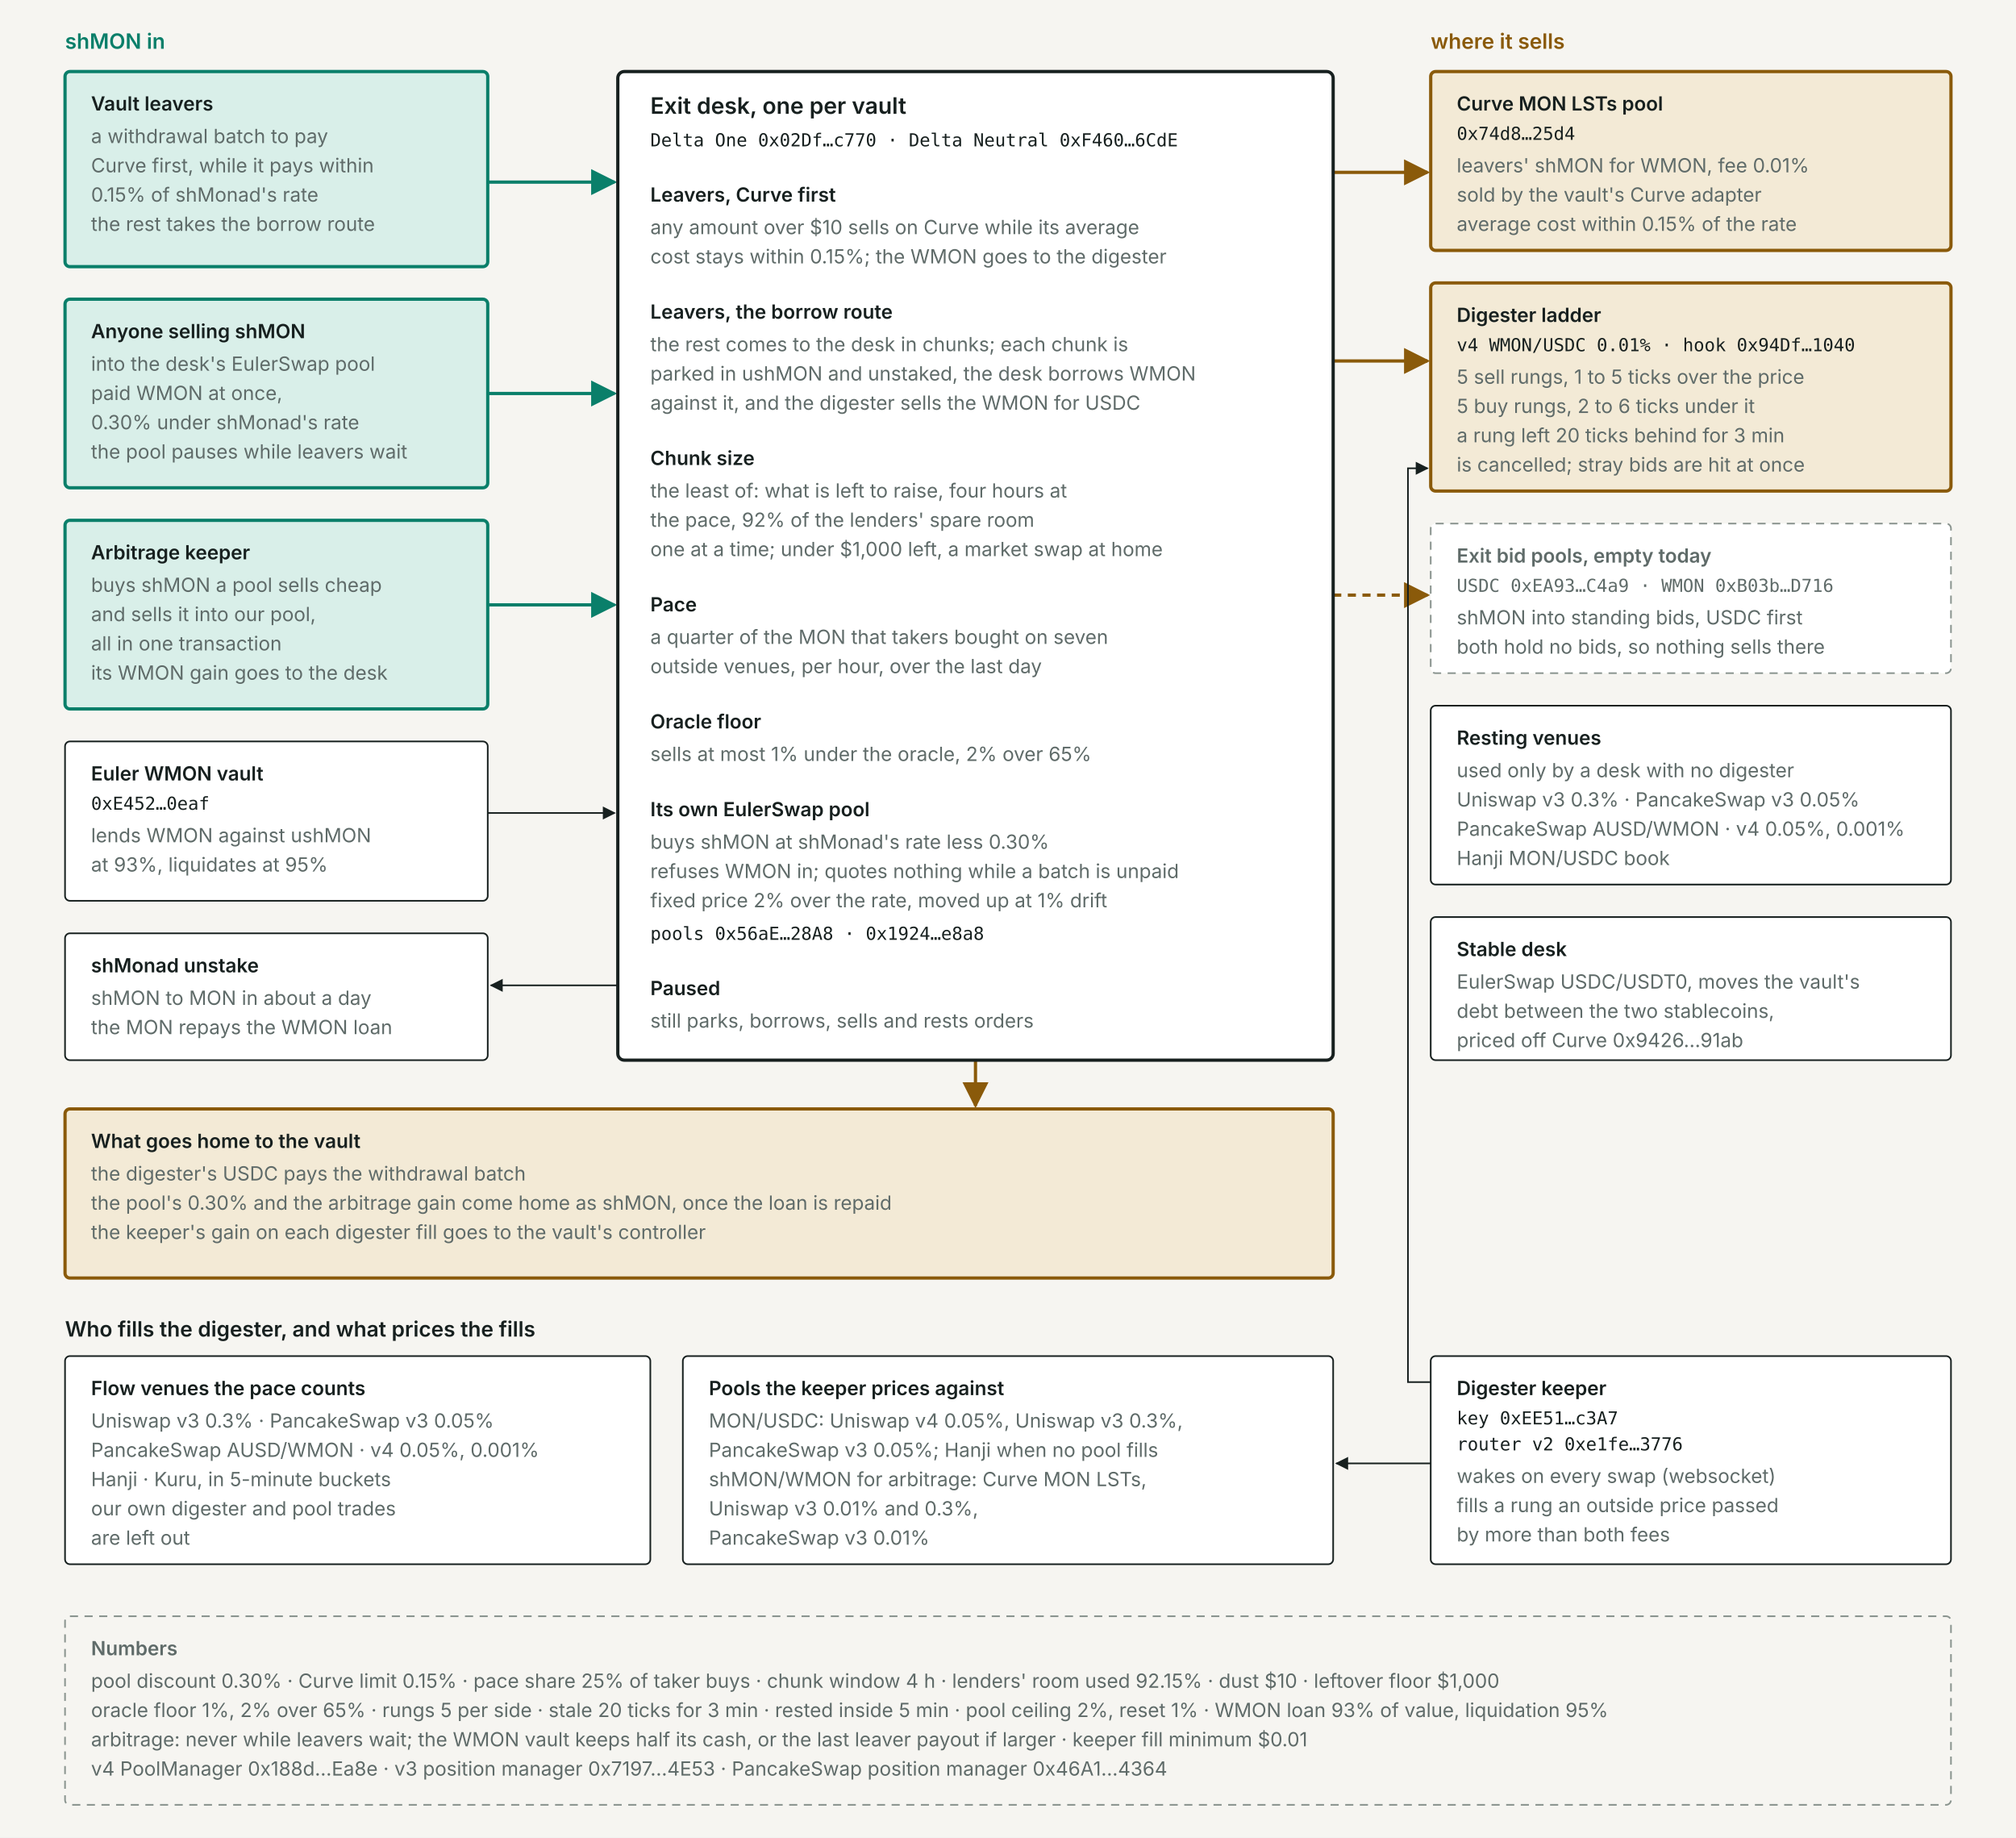
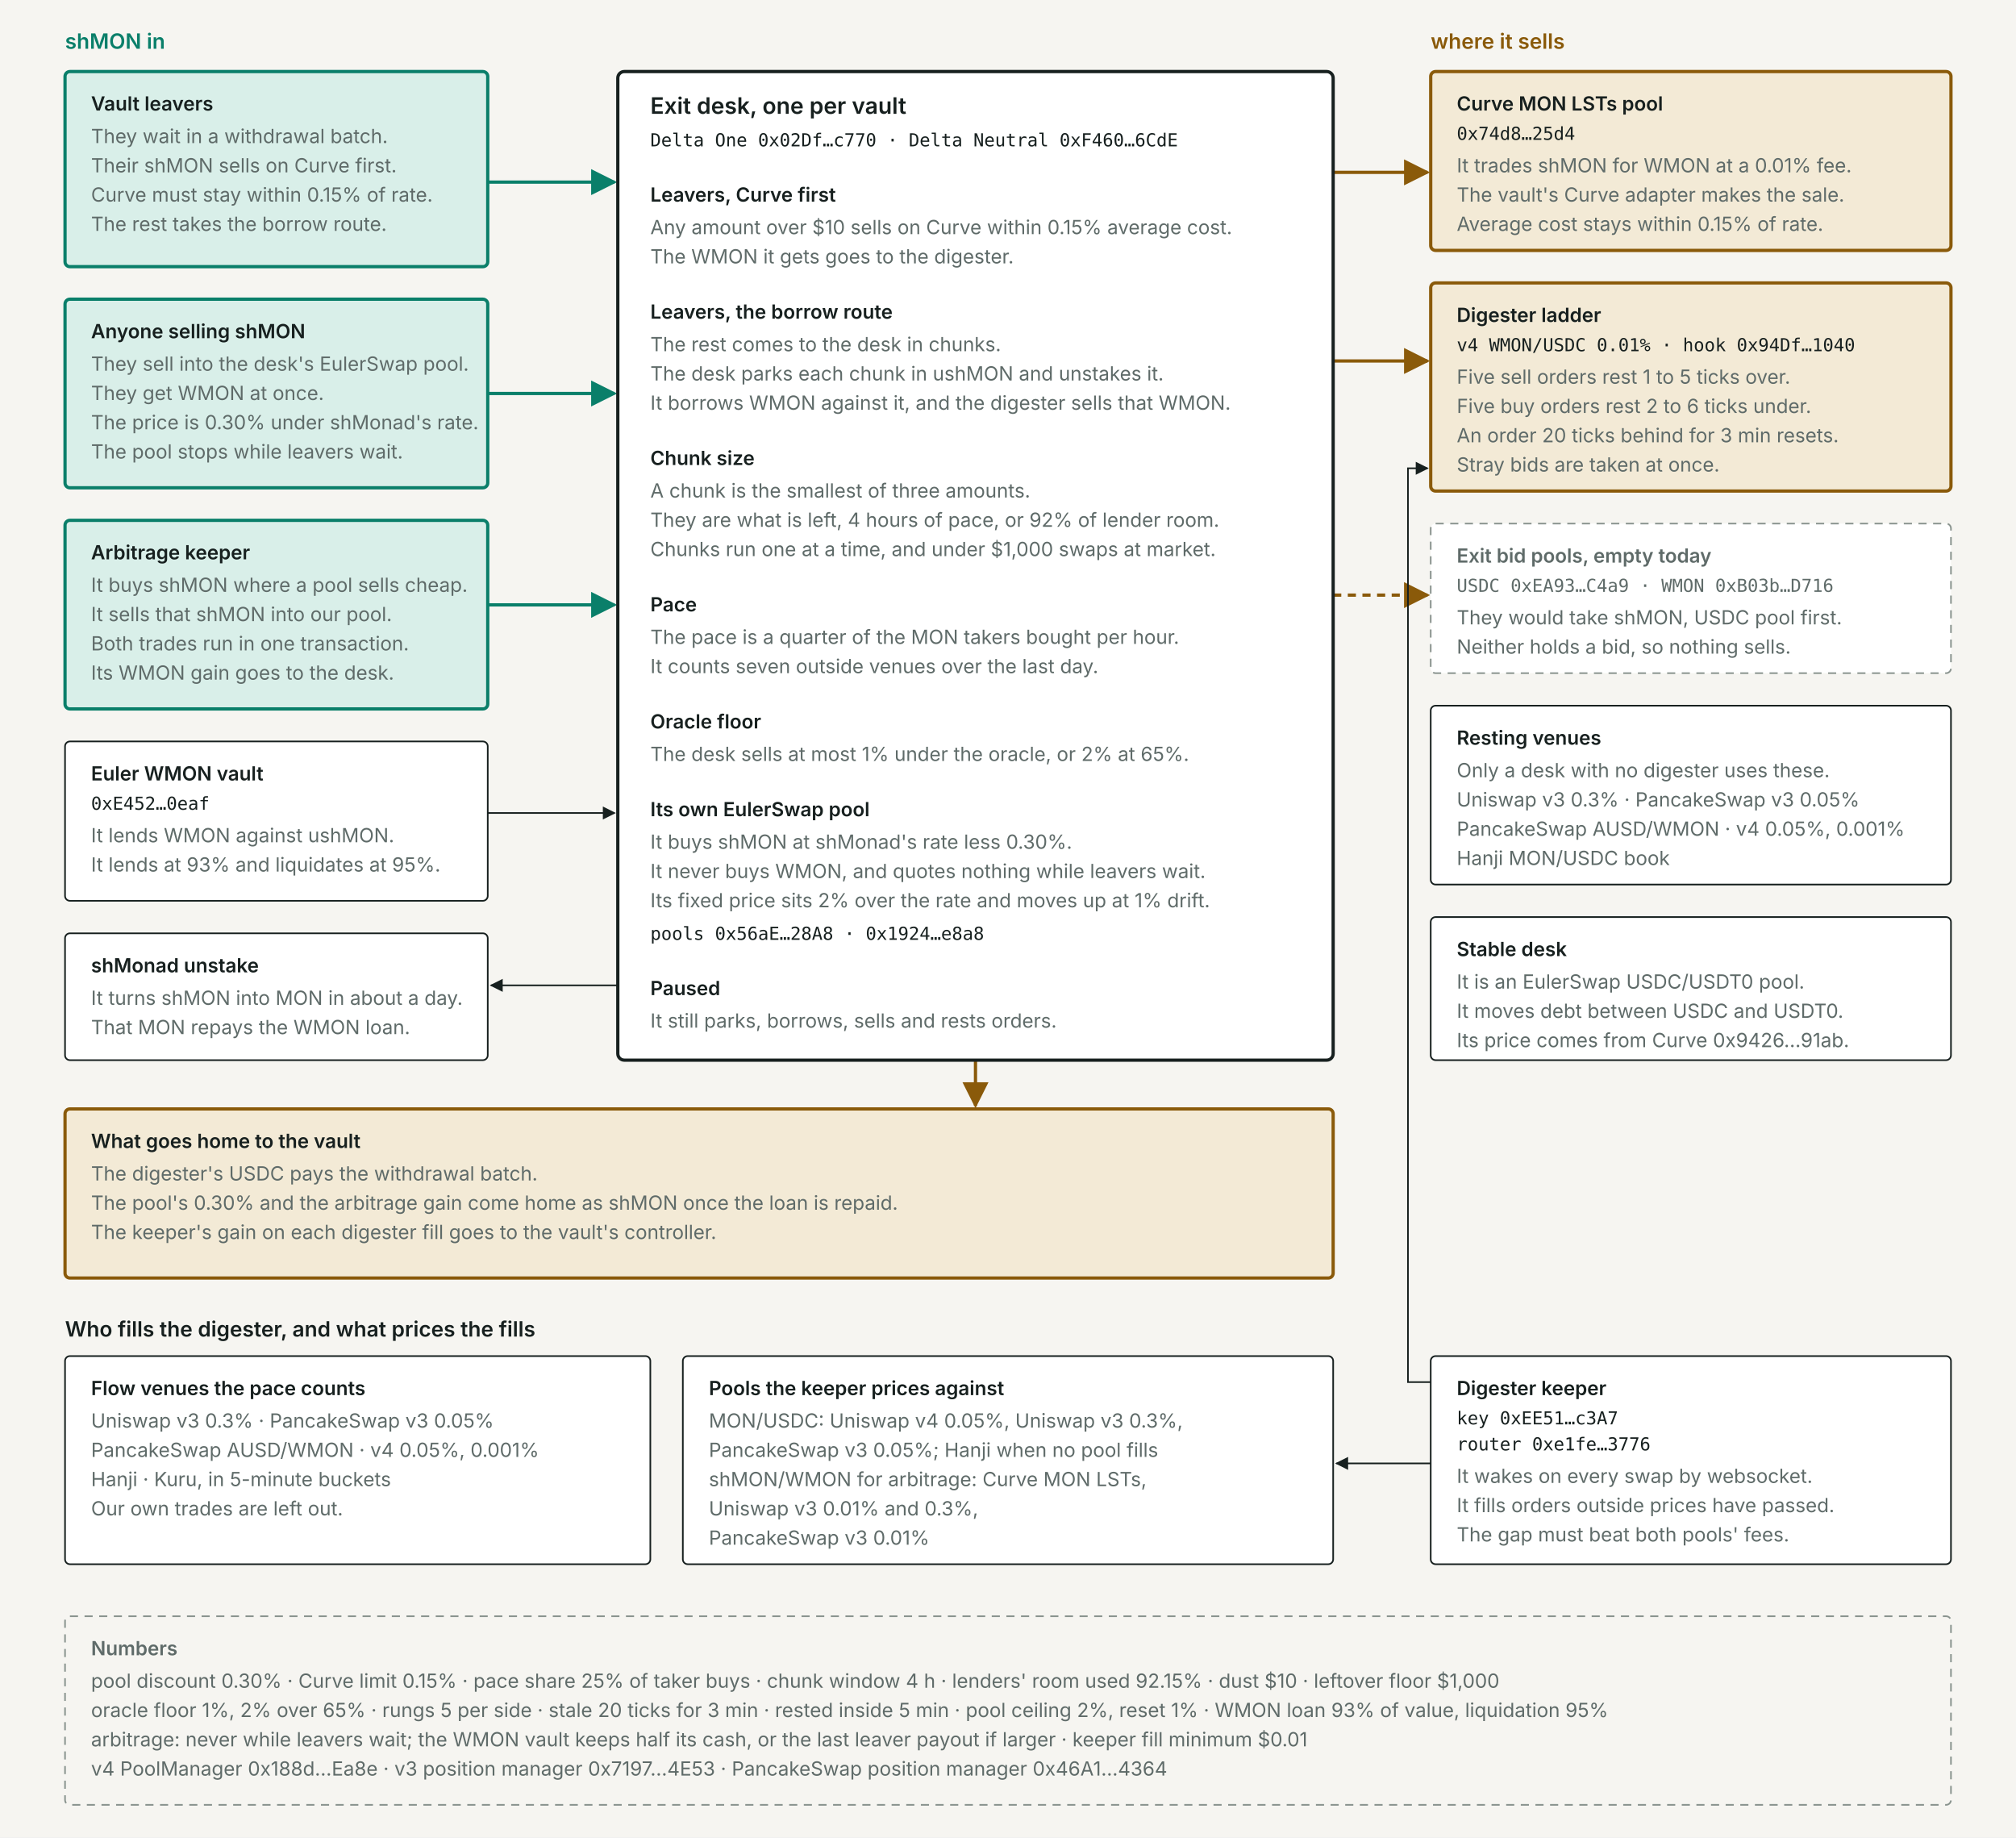
<svg xmlns="http://www.w3.org/2000/svg" width="1240" height="1130" viewBox="0 0 1240 1130" role="img" aria-label="The exit desk takes shMON from the vault's leavers, from anyone selling into its EulerSwap pool and from the arbitrage keeper; leavers' shMON sells on Curve first, the rest goes the borrow route through the WMON vault and shMonad's one-day unstake; the desk sells WMON for USDC through its digester ladder, which the keeper fills against outside pools." style="color:#17201f">
  <rect x="0" y="0" width="1240" height="1130" fill="#f6f5f1" />
  <defs>
    <marker id="arrow" viewBox="0 0 10 10" refX="9" refY="5" markerWidth="8" markerHeight="8" orient="auto-start-reverse">
      <path d="M0,0 L10,5 L0,10 z" fill="#17201f" />
    </marker>
    <marker id="arrow-in" viewBox="0 0 10 10" refX="9" refY="5" markerWidth="8" markerHeight="8" orient="auto-start-reverse">
      <path d="M0,0 L10,5 L0,10 z" fill="#0a7f6a" />
    </marker>
    <marker id="arrow-out" viewBox="0 0 10 10" refX="9" refY="5" markerWidth="8" markerHeight="8" orient="auto-start-reverse">
      <path d="M0,0 L10,5 L0,10 z" fill="#8a5a0a" />
    </marker>
  </defs>
  <g font-family="IBM Plex Sans, system-ui, -apple-system, Segoe UI, sans-serif" font-size="12" fill="#17201f">
    <g>
      <line x1="300" y1="112" x2="378" y2="112" stroke="#0a7f6a" stroke-width="2" marker-end="url(#arrow-in)" />
      <line x1="300" y1="242" x2="378" y2="242" stroke="#0a7f6a" stroke-width="2" marker-end="url(#arrow-in)" />
      <line x1="300" y1="372" x2="378" y2="372" stroke="#0a7f6a" stroke-width="2" marker-end="url(#arrow-in)" />
      <line x1="300" y1="500" x2="378" y2="500" stroke="#17201f" marker-end="url(#arrow)" />
      <line x1="380" y1="606" x2="302" y2="606" stroke="#17201f" marker-end="url(#arrow)" />
      <line x1="820" y1="106" x2="878" y2="106" stroke="#8a5a0a" stroke-width="2" marker-end="url(#arrow-out)" />
      <line x1="820" y1="222" x2="878" y2="222" stroke="#8a5a0a" stroke-width="2" marker-end="url(#arrow-out)" />
      <line x1="820" y1="366" x2="878" y2="366" stroke="#8a5a0a" stroke-width="2" stroke-dasharray="5 4" marker-end="url(#arrow-out)" />
      <line x1="600" y1="652" x2="600" y2="680" stroke="#8a5a0a" stroke-width="2" marker-end="url(#arrow-out)" />
      <path d="M880,850 H866 V288 H878" fill="none" stroke="#17201f" marker-end="url(#arrow)" />
      <line x1="880" y1="900" x2="822" y2="900" stroke="#17201f" marker-end="url(#arrow)" />
    </g>
    <text x="40" y="30" font-weight="600" font-size="13" fill="#0a7f6a">shMON in</text>
    <rect x="40" y="44" width="260" height="120" rx="3" fill="#d9efe9" stroke="#0a7f6a" stroke-width="2" />
    <text x="56" y="68" font-weight="600">Vault leavers</text>
-     <text x="56" y="88" fill="#5f6b69">a withdrawal batch to pay</text>
-     <text x="56" y="106" fill="#5f6b69">Curve first, while it pays within</text>
-     <text x="56" y="124" fill="#5f6b69">0.15% of shMonad's rate</text>
-     <text x="56" y="142" fill="#5f6b69">the rest takes the borrow route</text>
+     <text x="56" y="88" fill="#5f6b69">They wait in a withdrawal batch.</text>
+     <text x="56" y="106" fill="#5f6b69">Their shMON sells on Curve first.</text>
+     <text x="56" y="124" fill="#5f6b69">Curve must stay within 0.15% of rate.</text>
+     <text x="56" y="142" fill="#5f6b69">The rest takes the borrow route.</text>
    <rect x="40" y="184" width="260" height="116" rx="3" fill="#d9efe9" stroke="#0a7f6a" stroke-width="2" />
    <text x="56" y="208" font-weight="600">Anyone selling shMON</text>
-     <text x="56" y="228" fill="#5f6b69">into the desk's EulerSwap pool</text>
-     <text x="56" y="246" fill="#5f6b69">paid WMON at once,</text>
-     <text x="56" y="264" fill="#5f6b69">0.30% under shMonad's rate</text>
-     <text x="56" y="282" fill="#5f6b69">the pool pauses while leavers wait</text>
+     <text x="56" y="228" fill="#5f6b69">They sell into the desk's EulerSwap pool.</text>
+     <text x="56" y="246" fill="#5f6b69">They get WMON at once.</text>
+     <text x="56" y="264" fill="#5f6b69">The price is 0.30% under shMonad's rate.</text>
+     <text x="56" y="282" fill="#5f6b69">The pool stops while leavers wait.</text>
    <rect x="40" y="320" width="260" height="116" rx="3" fill="#d9efe9" stroke="#0a7f6a" stroke-width="2" />
    <text x="56" y="344" font-weight="600">Arbitrage keeper</text>
-     <text x="56" y="364" fill="#5f6b69">buys shMON a pool sells cheap</text>
-     <text x="56" y="382" fill="#5f6b69">and sells it into our pool,</text>
-     <text x="56" y="400" fill="#5f6b69">all in one transaction</text>
-     <text x="56" y="418" fill="#5f6b69">its WMON gain goes to the desk</text>
+     <text x="56" y="364" fill="#5f6b69">It buys shMON where a pool sells cheap.</text>
+     <text x="56" y="382" fill="#5f6b69">It sells that shMON into our pool.</text>
+     <text x="56" y="400" fill="#5f6b69">Both trades run in one transaction.</text>
+     <text x="56" y="418" fill="#5f6b69">Its WMON gain goes to the desk.</text>
    <rect x="40" y="456" width="260" height="98" rx="3" fill="#ffffff" stroke="#17201f" />
    <text x="56" y="480" font-weight="600">Euler WMON vault</text>
    <text x="56" y="498" font-family="IBM Plex Mono, Menlo, monospace" font-size="11">0xE452…0eaf</text>
-     <text x="56" y="518" fill="#5f6b69">lends WMON against ushMON</text>
-     <text x="56" y="536" fill="#5f6b69">at 93%, liquidates at 95%</text>
+     <text x="56" y="518" fill="#5f6b69">It lends WMON against ushMON.</text>
+     <text x="56" y="536" fill="#5f6b69">It lends at 93% and liquidates at 95%.</text>
    <rect x="40" y="574" width="260" height="78" rx="3" fill="#ffffff" stroke="#17201f" />
    <text x="56" y="598" font-weight="600">shMonad unstake</text>
-     <text x="56" y="618" fill="#5f6b69">shMON to MON in about a day</text>
-     <text x="56" y="636" fill="#5f6b69">the MON repays the WMON loan</text>
+     <text x="56" y="618" fill="#5f6b69">It turns shMON into MON in about a day.</text>
+     <text x="56" y="636" fill="#5f6b69">That MON repays the WMON loan.</text>
    <rect x="380" y="44" width="440" height="608" rx="4" fill="#ffffff" stroke="#17201f" stroke-width="2" />
    <text x="400" y="70" font-weight="600" font-size="14">Exit desk, one per vault</text>
    <text x="400" y="90" font-family="IBM Plex Mono, Menlo, monospace" font-size="11">Delta One 0x02Df…c770 · Delta Neutral 0xF460…6CdE</text>
    <text x="400" y="124" font-weight="600" font-size="12">Leavers, Curve first</text>
-     <text x="400" y="144" fill="#5f6b69">any amount over $10 sells on Curve while its average</text>
-     <text x="400" y="162" fill="#5f6b69">cost stays within 0.15%; the WMON goes to the digester</text>
+     <text x="400" y="144" fill="#5f6b69">Any amount over $10 sells on Curve within 0.15% average cost.</text>
+     <text x="400" y="162" fill="#5f6b69">The WMON it gets goes to the digester.</text>
    <text x="400" y="196" font-weight="600" font-size="12">Leavers, the borrow route</text>
-     <text x="400" y="216" fill="#5f6b69">the rest comes to the desk in chunks; each chunk is</text>
-     <text x="400" y="234" fill="#5f6b69">parked in ushMON and unstaked, the desk borrows WMON</text>
-     <text x="400" y="252" fill="#5f6b69">against it, and the digester sells the WMON for USDC</text>
+     <text x="400" y="216" fill="#5f6b69">The rest comes to the desk in chunks.</text>
+     <text x="400" y="234" fill="#5f6b69">The desk parks each chunk in ushMON and unstakes it.</text>
+     <text x="400" y="252" fill="#5f6b69">It borrows WMON against it, and the digester sells that WMON.</text>
    <text x="400" y="286" font-weight="600" font-size="12">Chunk size</text>
-     <text x="400" y="306" fill="#5f6b69">the least of: what is left to raise, four hours at</text>
-     <text x="400" y="324" fill="#5f6b69">the pace, 92% of the lenders' spare room</text>
-     <text x="400" y="342" fill="#5f6b69">one at a time; under $1,000 left, a market swap at home</text>
+     <text x="400" y="306" fill="#5f6b69">A chunk is the smallest of three amounts.</text>
+     <text x="400" y="324" fill="#5f6b69">They are what is left, 4 hours of pace, or 92% of lender room.</text>
+     <text x="400" y="342" fill="#5f6b69">Chunks run one at a time, and under $1,000 swaps at market.</text>
    <text x="400" y="376" font-weight="600" font-size="12">Pace</text>
-     <text x="400" y="396" fill="#5f6b69">a quarter of the MON that takers bought on seven</text>
-     <text x="400" y="414" fill="#5f6b69">outside venues, per hour, over the last day</text>
+     <text x="400" y="396" fill="#5f6b69">The pace is a quarter of the MON takers bought per hour.</text>
+     <text x="400" y="414" fill="#5f6b69">It counts seven outside venues over the last day.</text>
    <text x="400" y="448" font-weight="600" font-size="12">Oracle floor</text>
-     <text x="400" y="468" fill="#5f6b69">sells at most 1% under the oracle, 2% over 65%</text>
+     <text x="400" y="468" fill="#5f6b69">The desk sells at most 1% under the oracle, or 2% at 65%.</text>
    <text x="400" y="502" font-weight="600" font-size="12">Its own EulerSwap pool</text>
-     <text x="400" y="522" fill="#5f6b69">buys shMON at shMonad's rate less 0.30%</text>
-     <text x="400" y="540" fill="#5f6b69">refuses WMON in; quotes nothing while a batch is unpaid</text>
-     <text x="400" y="558" fill="#5f6b69">fixed price 2% over the rate, moved up at 1% drift</text>
+     <text x="400" y="522" fill="#5f6b69">It buys shMON at shMonad's rate less 0.30%.</text>
+     <text x="400" y="540" fill="#5f6b69">It never buys WMON, and quotes nothing while leavers wait.</text>
+     <text x="400" y="558" fill="#5f6b69">Its fixed price sits 2% over the rate and moves up at 1% drift.</text>
    <text x="400" y="578" font-family="IBM Plex Mono, Menlo, monospace" font-size="11">pools 0x56aE…28A8 · 0x1924…e8a8</text>
    <text x="400" y="612" font-weight="600" font-size="12">Paused</text>
-     <text x="400" y="632" fill="#5f6b69">still parks, borrows, sells and rests orders</text>
+     <text x="400" y="632" fill="#5f6b69">It still parks, borrows, sells and rests orders.</text>
    <text x="880" y="30" font-weight="600" font-size="13" fill="#8a5a0a">where it sells</text>
    <rect x="880" y="44" width="320" height="110" rx="3" fill="#f3ead6" stroke="#8a5a0a" stroke-width="2" />
    <text x="896" y="68" font-weight="600">Curve MON LSTs pool</text>
    <text x="896" y="86" font-family="IBM Plex Mono, Menlo, monospace" font-size="11">0x74d8…25d4</text>
-     <text x="896" y="106" fill="#5f6b69">leavers' shMON for WMON, fee 0.01%</text>
-     <text x="896" y="124" fill="#5f6b69">sold by the vault's Curve adapter</text>
-     <text x="896" y="142" fill="#5f6b69">average cost within 0.15% of the rate</text>
+     <text x="896" y="106" fill="#5f6b69">It trades shMON for WMON at a 0.01% fee.</text>
+     <text x="896" y="124" fill="#5f6b69">The vault's Curve adapter makes the sale.</text>
+     <text x="896" y="142" fill="#5f6b69">Average cost stays within 0.15% of rate.</text>
    <rect x="880" y="174" width="320" height="128" rx="3" fill="#f3ead6" stroke="#8a5a0a" stroke-width="2" />
    <text x="896" y="198" font-weight="600">Digester ladder</text>
    <text x="896" y="216" font-family="IBM Plex Mono, Menlo, monospace" font-size="11">v4 WMON/USDC 0.01% · hook 0x94Df…1040</text>
-     <text x="896" y="236" fill="#5f6b69">5 sell rungs, 1 to 5 ticks over the price</text>
-     <text x="896" y="254" fill="#5f6b69">5 buy rungs, 2 to 6 ticks under it</text>
-     <text x="896" y="272" fill="#5f6b69">a rung left 20 ticks behind for 3 min</text>
-     <text x="896" y="290" fill="#5f6b69">is cancelled; stray bids are hit at once</text>
+     <text x="896" y="236" fill="#5f6b69">Five sell orders rest 1 to 5 ticks over.</text>
+     <text x="896" y="254" fill="#5f6b69">Five buy orders rest 2 to 6 ticks under.</text>
+     <text x="896" y="272" fill="#5f6b69">An order 20 ticks behind for 3 min resets.</text>
+     <text x="896" y="290" fill="#5f6b69">Stray bids are taken at once.</text>
    <rect x="880" y="322" width="320" height="92" rx="3" fill="#ffffff" stroke="#8a948f" stroke-dasharray="5 4" />
    <text x="896" y="346" font-weight="600" fill="#5f6b69">Exit bid pools, empty today</text>
    <text x="896" y="364" font-family="IBM Plex Mono, Menlo, monospace" font-size="11" fill="#5f6b69">USDC 0xEA93…C4a9 · WMON 0xB03b…D716</text>
-     <text x="896" y="384" fill="#5f6b69">shMON into standing bids, USDC first</text>
-     <text x="896" y="402" fill="#5f6b69">both hold no bids, so nothing sells there</text>
+     <text x="896" y="384" fill="#5f6b69">They would take shMON, USDC pool first.</text>
+     <text x="896" y="402" fill="#5f6b69">Neither holds a bid, so nothing sells.</text>
    <rect x="880" y="434" width="320" height="110" rx="3" fill="#ffffff" stroke="#17201f" />
    <text x="896" y="458" font-weight="600">Resting venues</text>
-     <text x="896" y="478" fill="#5f6b69">used only by a desk with no digester</text>
+     <text x="896" y="478" fill="#5f6b69">Only a desk with no digester uses these.</text>
    <text x="896" y="496" fill="#5f6b69">Uniswap v3 0.3% · PancakeSwap v3 0.05%</text>
    <text x="896" y="514" fill="#5f6b69">PancakeSwap AUSD/WMON · v4 0.05%, 0.001%</text>
    <text x="896" y="532" fill="#5f6b69">Hanji MON/USDC book</text>
    <rect x="880" y="564" width="320" height="88" rx="3" fill="#ffffff" stroke="#17201f" />
    <text x="896" y="588" font-weight="600">Stable desk</text>
-     <text x="896" y="608" fill="#5f6b69">EulerSwap USDC/USDT0, moves the vault's</text>
-     <text x="896" y="626" fill="#5f6b69">debt between the two stablecoins,</text>
-     <text x="896" y="644" fill="#5f6b69">priced off Curve 0x9426…91ab</text>
+     <text x="896" y="608" fill="#5f6b69">It is an EulerSwap USDC/USDT0 pool.</text>
+     <text x="896" y="626" fill="#5f6b69">It moves debt between USDC and USDT0.</text>
+     <text x="896" y="644" fill="#5f6b69">Its price comes from Curve 0x9426…91ab.</text>
    <rect x="40" y="682" width="780" height="104" rx="3" fill="#f3ead6" stroke="#8a5a0a" stroke-width="2" />
    <text x="56" y="706" font-weight="600">What goes home to the vault</text>
-     <text x="56" y="726" fill="#5f6b69">the digester's USDC pays the withdrawal batch</text>
-     <text x="56" y="744" fill="#5f6b69">the pool's 0.30% and the arbitrage gain come home as shMON, once the loan is repaid</text>
-     <text x="56" y="762" fill="#5f6b69">the keeper's gain on each digester fill goes to the vault's controller</text>
+     <text x="56" y="726" fill="#5f6b69">The digester's USDC pays the withdrawal batch.</text>
+     <text x="56" y="744" fill="#5f6b69">The pool's 0.30% and the arbitrage gain come home as shMON once the loan is repaid.</text>
+     <text x="56" y="762" fill="#5f6b69">The keeper's gain on each digester fill goes to the vault's controller.</text>
    <text x="40" y="822" font-weight="600" font-size="13">Who fills the digester, and what prices the fills</text>
    <rect x="40" y="834" width="360" height="128" rx="3" fill="#ffffff" stroke="#17201f" />
    <text x="56" y="858" font-weight="600">Flow venues the pace counts</text>
    <text x="56" y="878" fill="#5f6b69">Uniswap v3 0.3% · PancakeSwap v3 0.05%</text>
    <text x="56" y="896" fill="#5f6b69">PancakeSwap AUSD/WMON · v4 0.05%, 0.001%</text>
    <text x="56" y="914" fill="#5f6b69">Hanji · Kuru, in 5-minute buckets</text>
-     <text x="56" y="932" fill="#5f6b69">our own digester and pool trades</text>
-     <text x="56" y="950" fill="#5f6b69">are left out</text>
+     <text x="56" y="932" fill="#5f6b69">Our own trades are left out.</text>
    <rect x="420" y="834" width="400" height="128" rx="3" fill="#ffffff" stroke="#17201f" />
    <text x="436" y="858" font-weight="600">Pools the keeper prices against</text>
    <text x="436" y="878" fill="#5f6b69">MON/USDC: Uniswap v4 0.05%, Uniswap v3 0.3%,</text>
    <text x="436" y="896" fill="#5f6b69">PancakeSwap v3 0.05%; Hanji when no pool fills</text>
    <text x="436" y="914" fill="#5f6b69">shMON/WMON for arbitrage: Curve MON LSTs,</text>
    <text x="436" y="932" fill="#5f6b69">Uniswap v3 0.01% and 0.3%,</text>
    <text x="436" y="950" fill="#5f6b69">PancakeSwap v3 0.01%</text>
    <rect x="880" y="834" width="320" height="128" rx="3" fill="#ffffff" stroke="#17201f" />
    <text x="896" y="858" font-weight="600">Digester keeper</text>
    <text x="896" y="876" font-family="IBM Plex Mono, Menlo, monospace" font-size="11">key 0xEE51…c3A7</text>
-     <text x="896" y="892" font-family="IBM Plex Mono, Menlo, monospace" font-size="11">router v2 0xe1fe…3776</text>
-     <text x="896" y="912" fill="#5f6b69">wakes on every swap (websocket)</text>
-     <text x="896" y="930" fill="#5f6b69">fills a rung an outside price passed</text>
-     <text x="896" y="948" fill="#5f6b69">by more than both fees</text>
+     <text x="896" y="892" font-family="IBM Plex Mono, Menlo, monospace" font-size="11">router 0xe1fe…3776</text>
+     <text x="896" y="912" fill="#5f6b69">It wakes on every swap by websocket.</text>
+     <text x="896" y="930" fill="#5f6b69">It fills orders outside prices have passed.</text>
+     <text x="896" y="948" fill="#5f6b69">The gap must beat both pools' fees.</text>
    <rect x="40" y="994" width="1160" height="116" rx="3" fill="none" stroke="#8a948f" stroke-dasharray="5 4" />
    <text x="56" y="1018" font-weight="600" fill="#5f6b69">Numbers</text>
    <text x="56" y="1038" fill="#5f6b69">pool discount 0.30% · Curve limit 0.15% · pace share 25% of taker buys · chunk window 4 h · lenders' room used 92.15% · dust $10 · leftover floor $1,000</text>
    <text x="56" y="1056" fill="#5f6b69">oracle floor 1%, 2% over 65% · rungs 5 per side · stale 20 ticks for 3 min · rested inside 5 min · pool ceiling 2%, reset 1% · WMON loan 93% of value, liquidation 95%</text>
    <text x="56" y="1074" fill="#5f6b69">arbitrage: never while leavers wait; the WMON vault keeps half its cash, or the last leaver payout if larger · keeper fill minimum $0.01</text>
    <text x="56" y="1092" fill="#5f6b69">v4 PoolManager 0x188d…Ea8e · v3 position manager 0x7197…4E53 · PancakeSwap position manager 0x46A1…4364</text>
  </g>
</svg>
